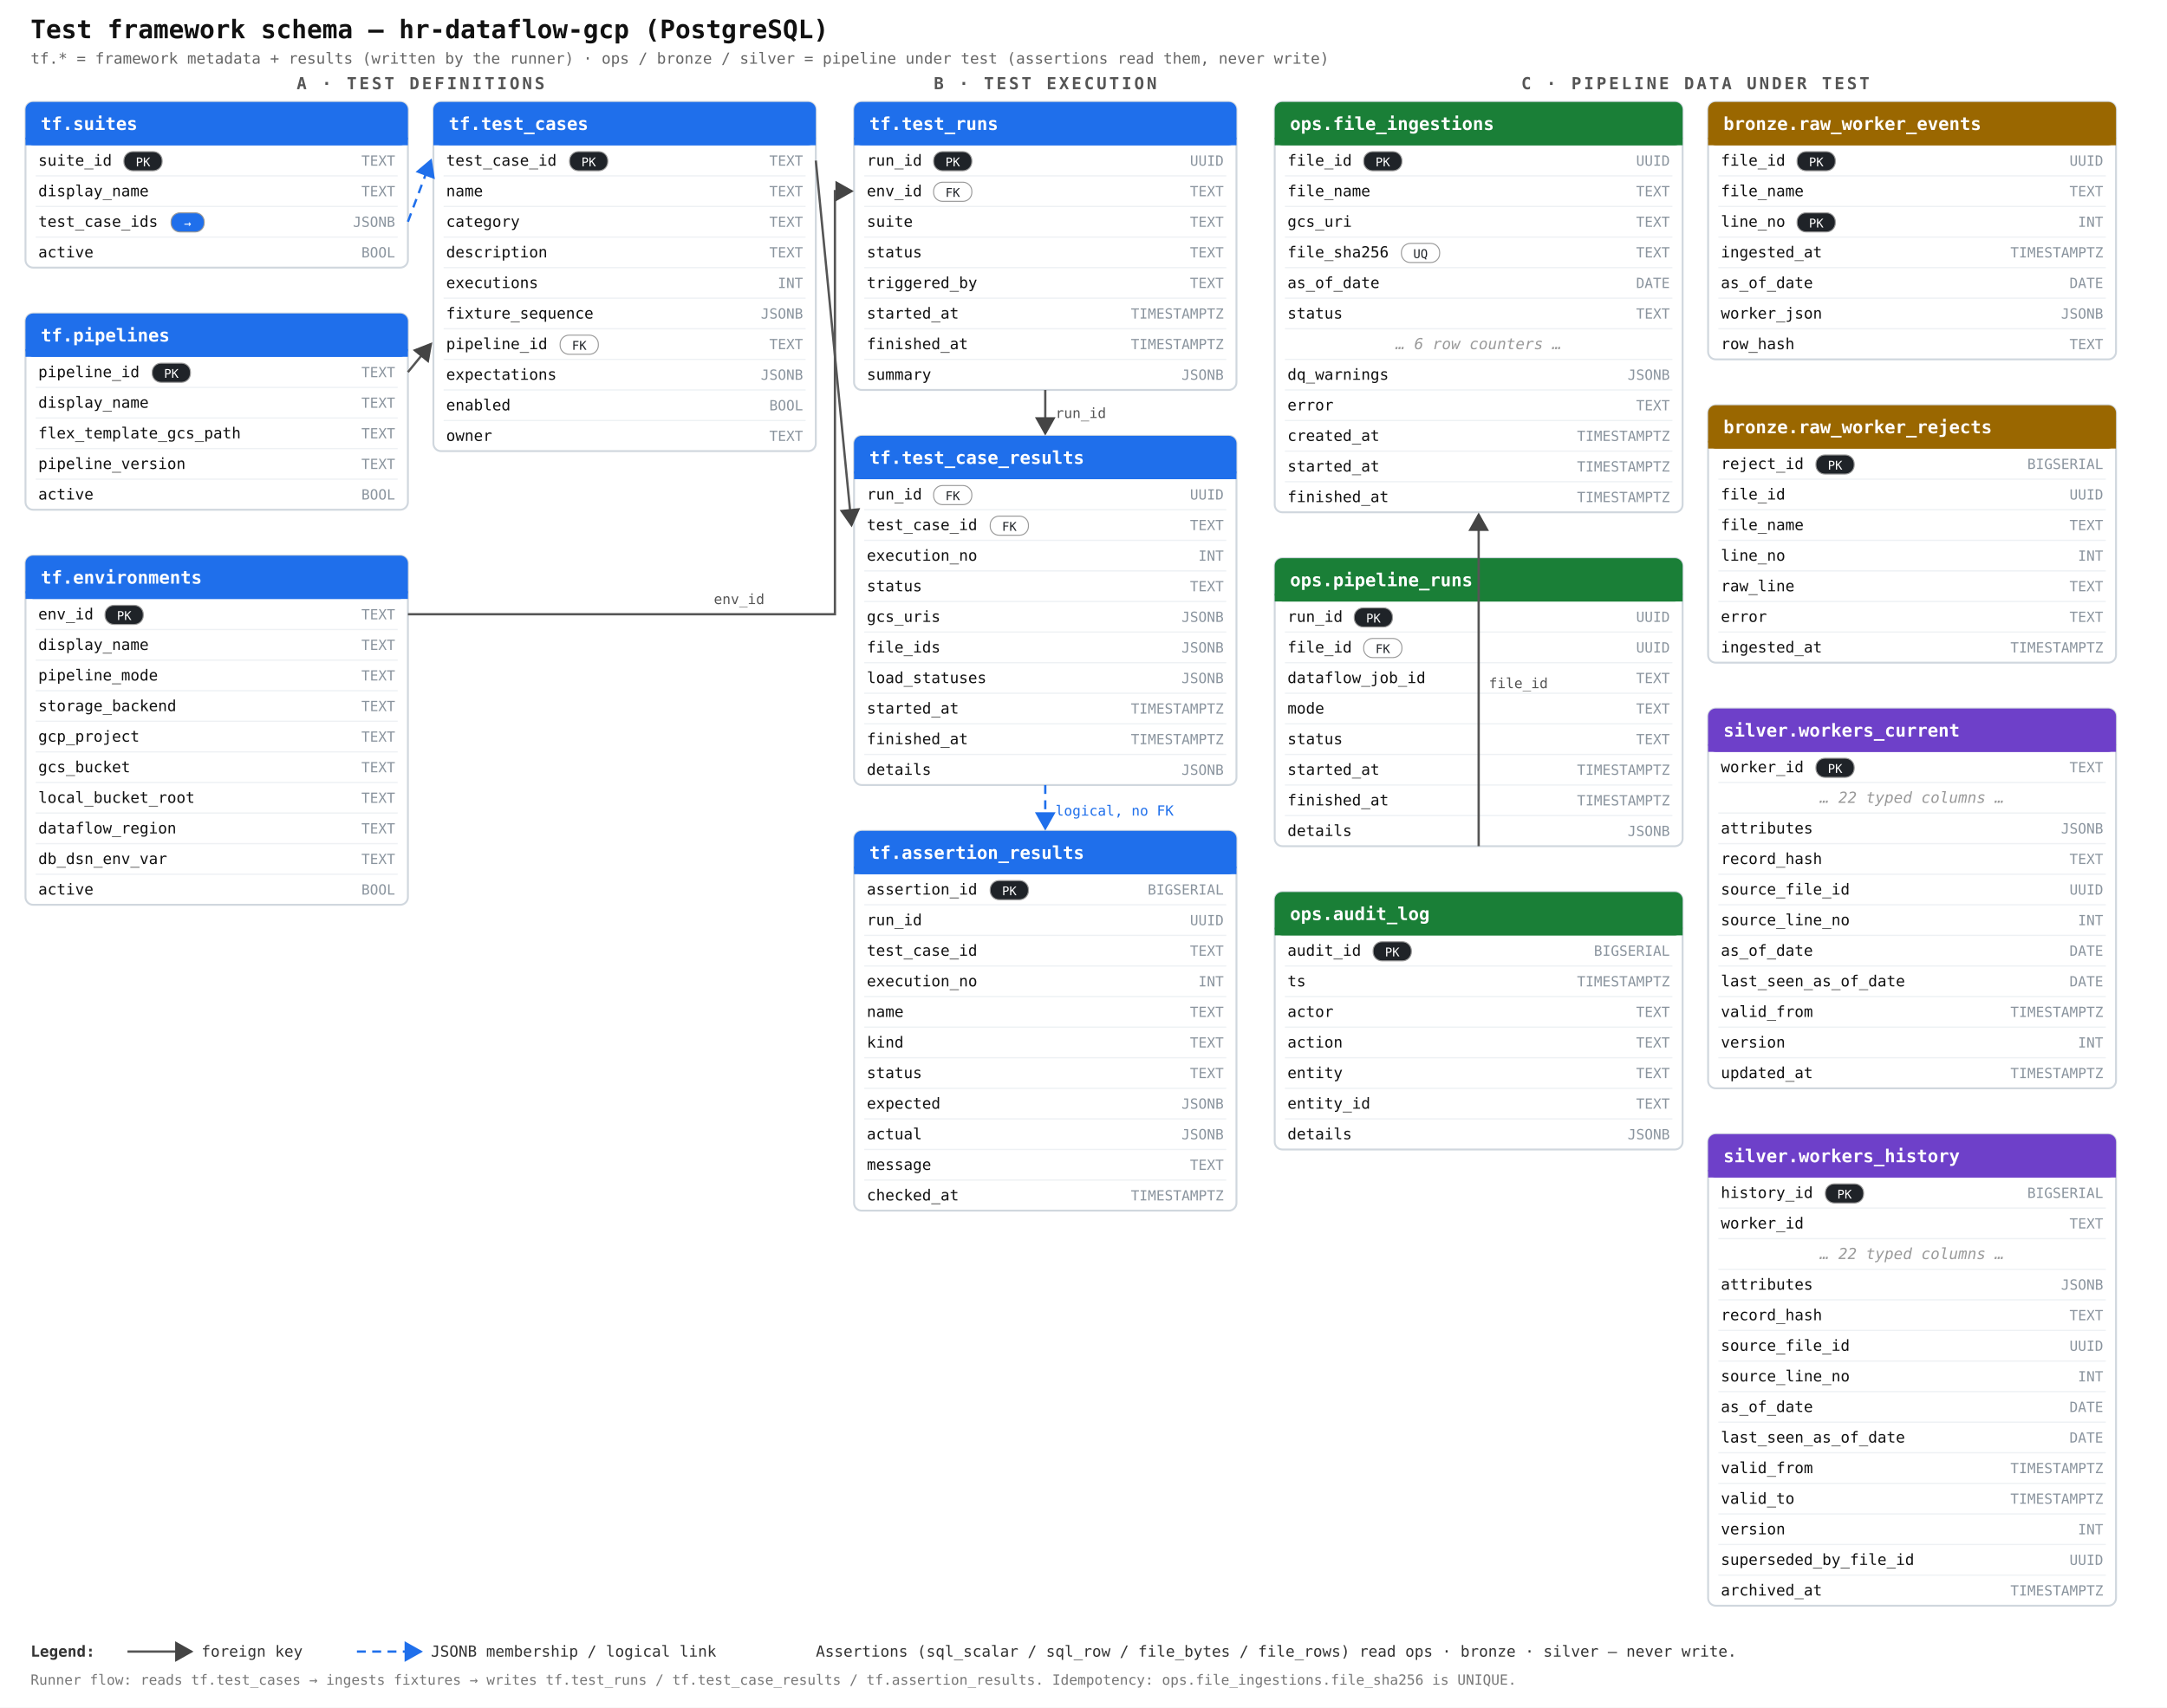
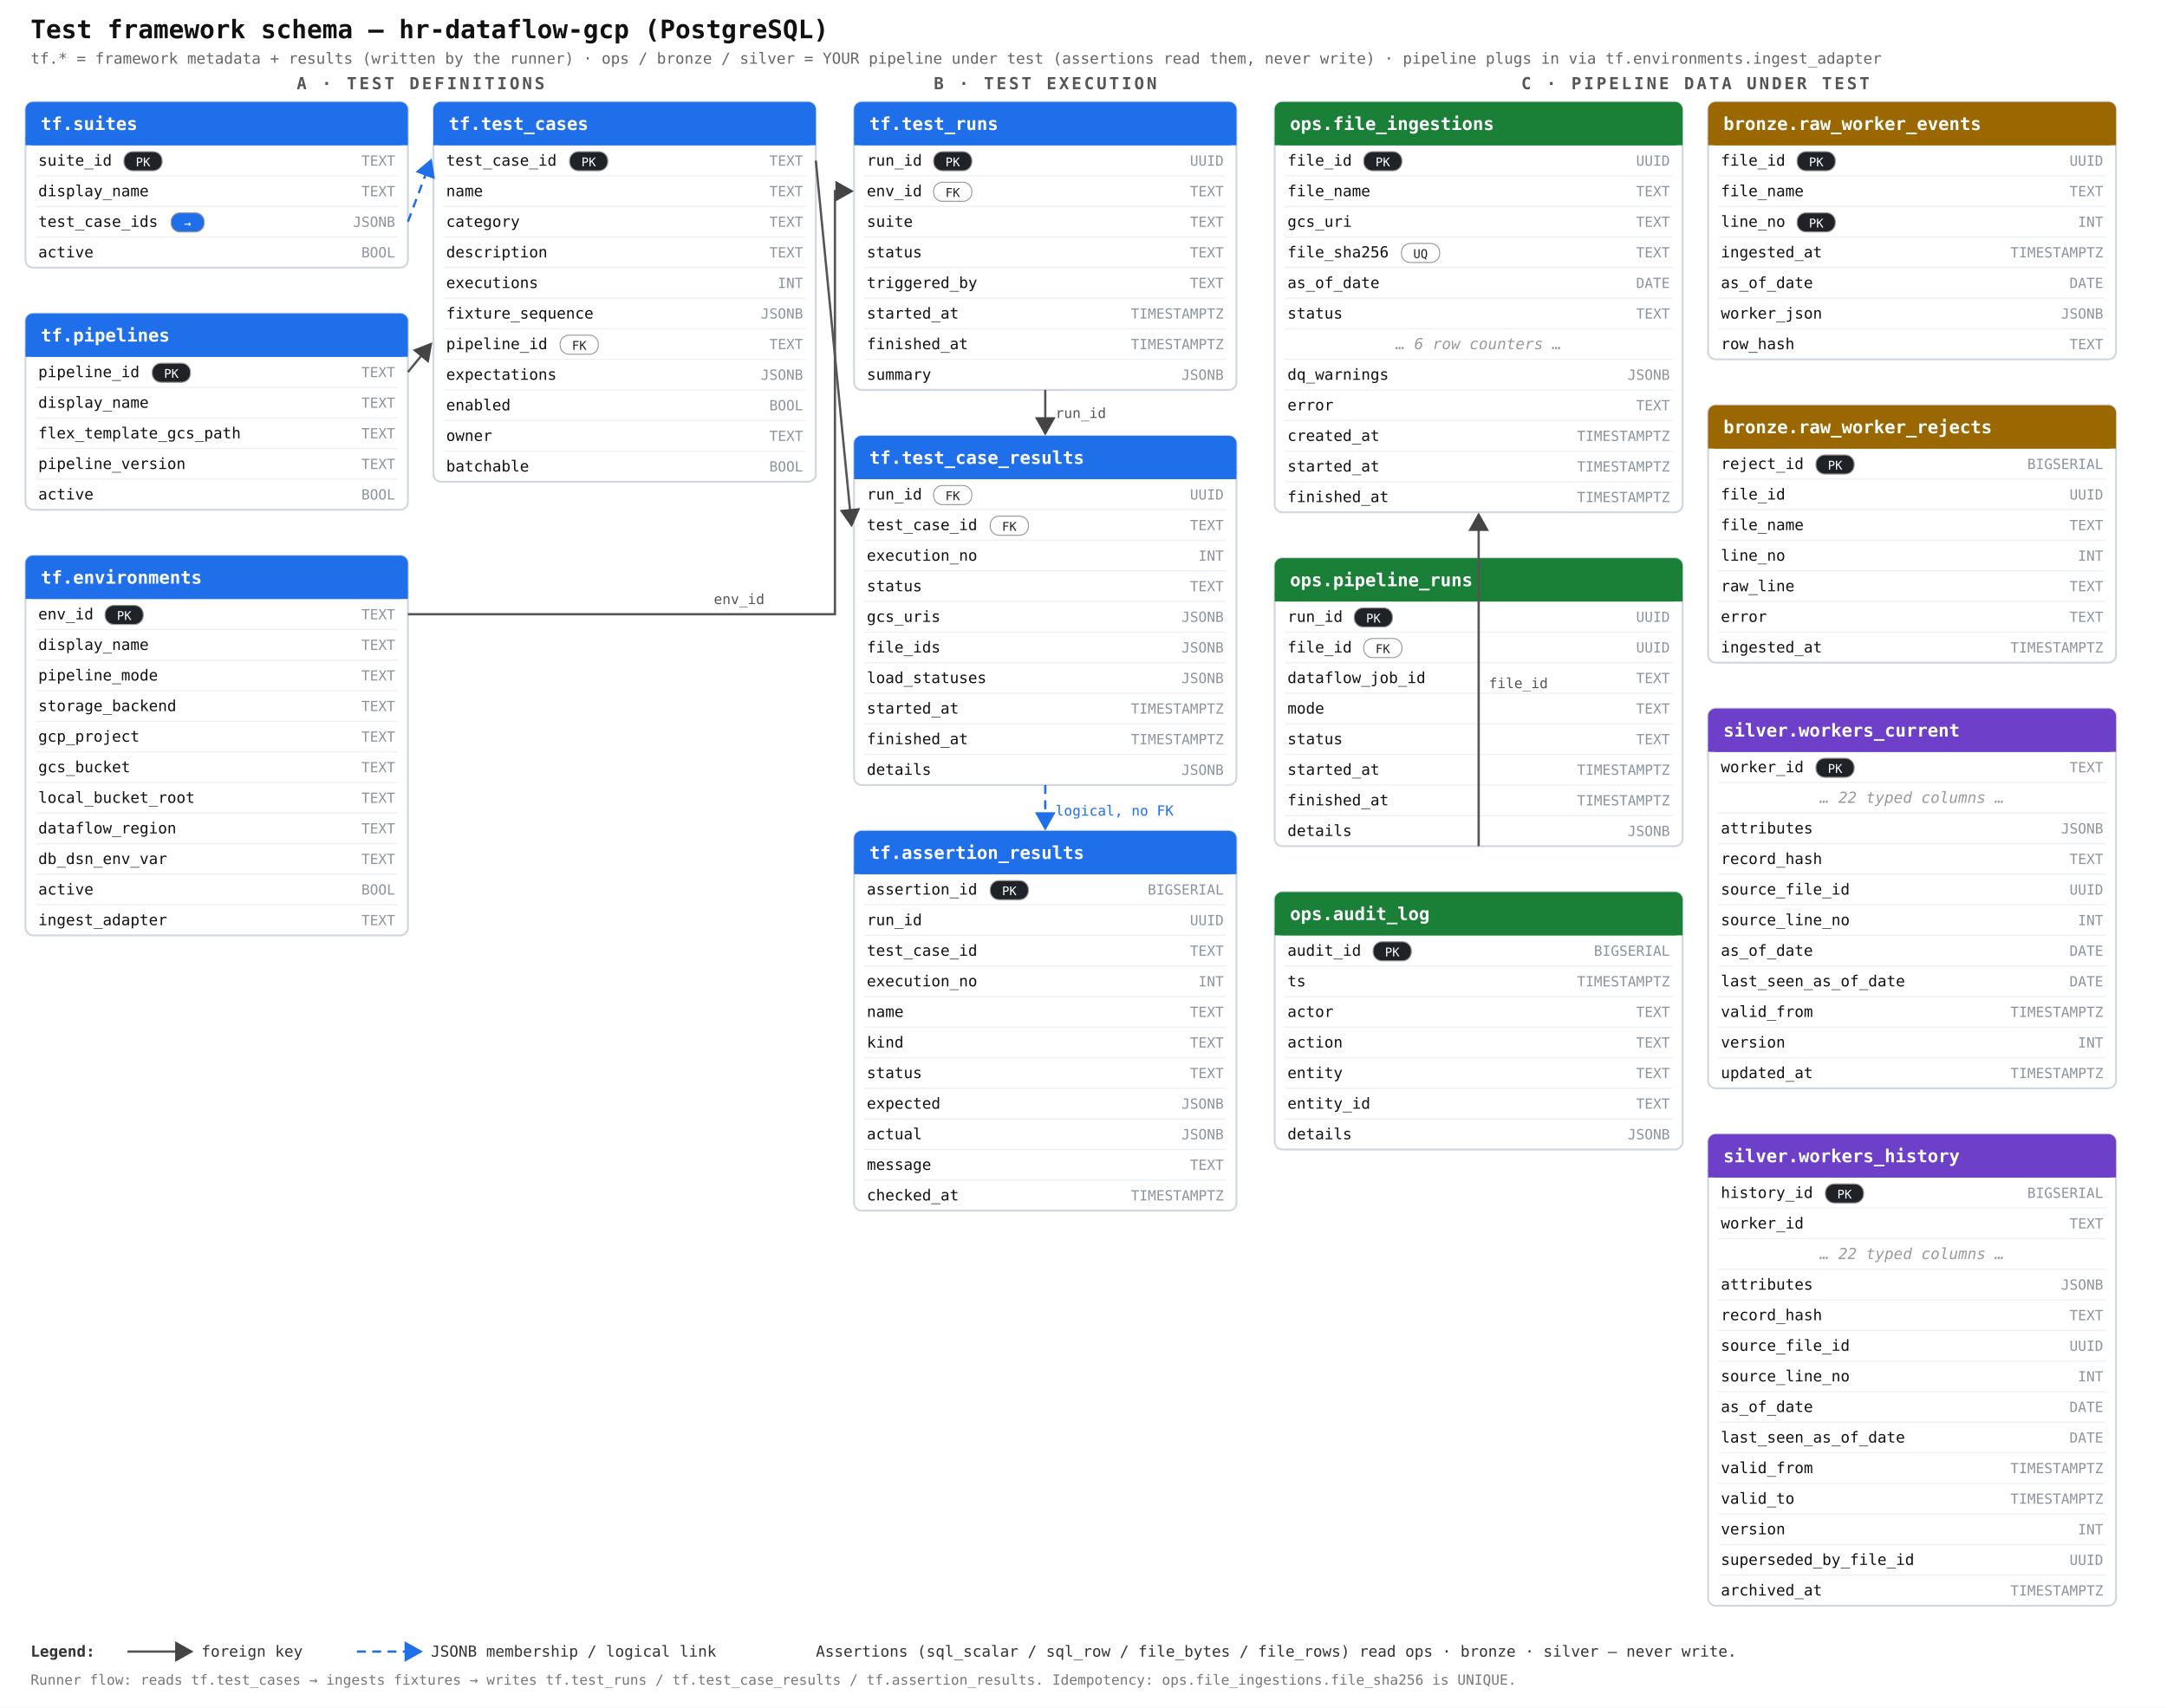
<svg xmlns="http://www.w3.org/2000/svg" width="1700" height="1340" viewBox="0 0 1700 1340">
  <defs>
    <marker id="ah" markerWidth="9" markerHeight="9" refX="7" refY="4.5" orient="auto">
      <path d="M0,0 L8,4.5 L0,9 z" fill="#444" />
    </marker>
    <marker id="ahb" markerWidth="9" markerHeight="9" refX="7" refY="4.5" orient="auto">
      <path d="M0,0 L8,4.5 L0,9 z" fill="#1f6feb" />
    </marker>
    <style>text{font-family:ui-monospace,SFMono-Regular,Menlo,Consolas,monospace}</style>
  </defs>
  <rect width="1700" height="1340" fill="#ffffff" />
  <text x="24" y="30" font-size="20" font-weight="bold" fill="#111">Test framework schema — hr-dataflow-gcp (PostgreSQL)</text>
-   <text x="24" y="50" font-size="12" fill="#666">tf.* = framework metadata + results (written by the runner) · ops / bronze / silver = pipeline under test (assertions read them, never write)</text>
+   <text x="24" y="50" font-size="12" fill="#666">tf.* = framework metadata + results (written by the runner) · ops / bronze / silver = YOUR pipeline under test (assertions read them, never write) · pipeline plugs in via tf.environments.ingest_adapter</text>
  <text x="330" y="70" font-size="13" font-weight="bold" fill="#555" text-anchor="middle" letter-spacing="2">A · TEST DEFINITIONS</text>
  <text x="820" y="70" font-size="13" font-weight="bold" fill="#555" text-anchor="middle" letter-spacing="2">B · TEST EXECUTION</text>
  <text x="1330" y="70" font-size="13" font-weight="bold" fill="#555" text-anchor="middle" letter-spacing="2">C · PIPELINE DATA UNDER TEST</text>
  <rect x="20" y="80" width="300" height="130" rx="6" fill="#fff" stroke="#d0d7de" stroke-width="1.5" />
  <rect x="20" y="80" width="300" height="34" rx="6" fill="#1f6feb" />
  <rect x="20" y="108" width="300" height="6" fill="#1f6feb" />
  <text x="32" y="102" font-size="14" font-weight="bold" fill="#fff">tf.suites</text>
  <text x="30" y="130" font-size="12" fill="#111">suite_id</text>
  <rect x="97.2" y="119" width="30" height="15" rx="7" fill="#1f2328" stroke="#999" stroke-width="0.8" />
  <text x="112.2" y="130.5" font-size="9.5" fill="#ffffff" text-anchor="middle">PK</text>
  <text x="310" y="130" font-size="11" fill="#8a949e" text-anchor="end">TEXT</text>
  <line x1="28" y1="138" x2="312" y2="138" stroke="#eef1f4" />
  <text x="30" y="154" font-size="12" fill="#111">display_name</text>
  <text x="310" y="154" font-size="11" fill="#8a949e" text-anchor="end">TEXT</text>
  <line x1="28" y1="162" x2="312" y2="162" stroke="#eef1f4" />
  <text x="30" y="178" font-size="12" fill="#111">test_case_ids</text>
  <rect x="134.2" y="167" width="26" height="15" rx="7" fill="#1f6feb" stroke="#999" stroke-width="0.8" />
  <text x="147.2" y="178.5" font-size="9.5" fill="#ffffff" text-anchor="middle">→</text>
  <text x="310" y="178" font-size="11" fill="#8a949e" text-anchor="end">JSONB</text>
  <line x1="28" y1="186" x2="312" y2="186" stroke="#eef1f4" />
  <text x="30" y="202" font-size="12" fill="#111">active</text>
  <text x="310" y="202" font-size="11" fill="#8a949e" text-anchor="end">BOOL</text>
  <rect x="20" y="246" width="300" height="154" rx="6" fill="#fff" stroke="#d0d7de" stroke-width="1.5" />
  <rect x="20" y="246" width="300" height="34" rx="6" fill="#1f6feb" />
  <rect x="20" y="274" width="300" height="6" fill="#1f6feb" />
  <text x="32" y="268" font-size="14" font-weight="bold" fill="#fff">tf.pipelines</text>
  <text x="30" y="296" font-size="12" fill="#111">pipeline_id</text>
  <rect x="119.4" y="285" width="30" height="15" rx="7" fill="#1f2328" stroke="#999" stroke-width="0.8" />
  <text x="134.4" y="296.5" font-size="9.5" fill="#ffffff" text-anchor="middle">PK</text>
  <text x="310" y="296" font-size="11" fill="#8a949e" text-anchor="end">TEXT</text>
  <line x1="28" y1="304" x2="312" y2="304" stroke="#eef1f4" />
  <text x="30" y="320" font-size="12" fill="#111">display_name</text>
  <text x="310" y="320" font-size="11" fill="#8a949e" text-anchor="end">TEXT</text>
  <line x1="28" y1="328" x2="312" y2="328" stroke="#eef1f4" />
  <text x="30" y="344" font-size="12" fill="#111">flex_template_gcs_path</text>
  <text x="310" y="344" font-size="11" fill="#8a949e" text-anchor="end">TEXT</text>
  <line x1="28" y1="352" x2="312" y2="352" stroke="#eef1f4" />
  <text x="30" y="368" font-size="12" fill="#111">pipeline_version</text>
  <text x="310" y="368" font-size="11" fill="#8a949e" text-anchor="end">TEXT</text>
  <line x1="28" y1="376" x2="312" y2="376" stroke="#eef1f4" />
  <text x="30" y="392" font-size="12" fill="#111">active</text>
  <text x="310" y="392" font-size="11" fill="#8a949e" text-anchor="end">BOOL</text>
-   <rect x="20" y="436" width="300" height="274" rx="6" fill="#fff" stroke="#d0d7de" stroke-width="1.5" />
+   <rect x="20" y="436" width="300" height="298" rx="6" fill="#fff" stroke="#d0d7de" stroke-width="1.5" />
  <rect x="20" y="436" width="300" height="34" rx="6" fill="#1f6feb" />
  <rect x="20" y="464" width="300" height="6" fill="#1f6feb" />
  <text x="32" y="458" font-size="14" font-weight="bold" fill="#fff">tf.environments</text>
  <text x="30" y="486" font-size="12" fill="#111">env_id</text>
  <rect x="82.4" y="475" width="30" height="15" rx="7" fill="#1f2328" stroke="#999" stroke-width="0.8" />
  <text x="97.4" y="486.5" font-size="9.5" fill="#ffffff" text-anchor="middle">PK</text>
  <text x="310" y="486" font-size="11" fill="#8a949e" text-anchor="end">TEXT</text>
  <line x1="28" y1="494" x2="312" y2="494" stroke="#eef1f4" />
  <text x="30" y="510" font-size="12" fill="#111">display_name</text>
  <text x="310" y="510" font-size="11" fill="#8a949e" text-anchor="end">TEXT</text>
  <line x1="28" y1="518" x2="312" y2="518" stroke="#eef1f4" />
  <text x="30" y="534" font-size="12" fill="#111">pipeline_mode</text>
  <text x="310" y="534" font-size="11" fill="#8a949e" text-anchor="end">TEXT</text>
  <line x1="28" y1="542" x2="312" y2="542" stroke="#eef1f4" />
  <text x="30" y="558" font-size="12" fill="#111">storage_backend</text>
  <text x="310" y="558" font-size="11" fill="#8a949e" text-anchor="end">TEXT</text>
  <line x1="28" y1="566" x2="312" y2="566" stroke="#eef1f4" />
  <text x="30" y="582" font-size="12" fill="#111">gcp_project</text>
  <text x="310" y="582" font-size="11" fill="#8a949e" text-anchor="end">TEXT</text>
  <line x1="28" y1="590" x2="312" y2="590" stroke="#eef1f4" />
  <text x="30" y="606" font-size="12" fill="#111">gcs_bucket</text>
  <text x="310" y="606" font-size="11" fill="#8a949e" text-anchor="end">TEXT</text>
  <line x1="28" y1="614" x2="312" y2="614" stroke="#eef1f4" />
  <text x="30" y="630" font-size="12" fill="#111">local_bucket_root</text>
  <text x="310" y="630" font-size="11" fill="#8a949e" text-anchor="end">TEXT</text>
  <line x1="28" y1="638" x2="312" y2="638" stroke="#eef1f4" />
  <text x="30" y="654" font-size="12" fill="#111">dataflow_region</text>
  <text x="310" y="654" font-size="11" fill="#8a949e" text-anchor="end">TEXT</text>
  <line x1="28" y1="662" x2="312" y2="662" stroke="#eef1f4" />
  <text x="30" y="678" font-size="12" fill="#111">db_dsn_env_var</text>
  <text x="310" y="678" font-size="11" fill="#8a949e" text-anchor="end">TEXT</text>
  <line x1="28" y1="686" x2="312" y2="686" stroke="#eef1f4" />
  <text x="30" y="702" font-size="12" fill="#111">active</text>
  <text x="310" y="702" font-size="11" fill="#8a949e" text-anchor="end">BOOL</text>
-   <rect x="340" y="80" width="300" height="274" rx="6" fill="#fff" stroke="#d0d7de" stroke-width="1.5" />
+   <line x1="28" y1="710" x2="312" y2="710" stroke="#eef1f4" />
+   <text x="30" y="726" font-size="12" fill="#111">ingest_adapter</text>
+   <text x="310" y="726" font-size="11" fill="#8a949e" text-anchor="end">TEXT</text>
+   <rect x="340" y="80" width="300" height="298" rx="6" fill="#fff" stroke="#d0d7de" stroke-width="1.5" />
  <rect x="340" y="80" width="300" height="34" rx="6" fill="#1f6feb" />
  <rect x="340" y="108" width="300" height="6" fill="#1f6feb" />
  <text x="352" y="102" font-size="14" font-weight="bold" fill="#fff">tf.test_cases</text>
  <text x="350" y="130" font-size="12" fill="#111">test_case_id</text>
  <rect x="446.8" y="119" width="30" height="15" rx="7" fill="#1f2328" stroke="#999" stroke-width="0.8" />
  <text x="461.8" y="130.5" font-size="9.5" fill="#ffffff" text-anchor="middle">PK</text>
  <text x="630" y="130" font-size="11" fill="#8a949e" text-anchor="end">TEXT</text>
  <line x1="348" y1="138" x2="632" y2="138" stroke="#eef1f4" />
  <text x="350" y="154" font-size="12" fill="#111">name</text>
  <text x="630" y="154" font-size="11" fill="#8a949e" text-anchor="end">TEXT</text>
  <line x1="348" y1="162" x2="632" y2="162" stroke="#eef1f4" />
  <text x="350" y="178" font-size="12" fill="#111">category</text>
  <text x="630" y="178" font-size="11" fill="#8a949e" text-anchor="end">TEXT</text>
  <line x1="348" y1="186" x2="632" y2="186" stroke="#eef1f4" />
  <text x="350" y="202" font-size="12" fill="#111">description</text>
  <text x="630" y="202" font-size="11" fill="#8a949e" text-anchor="end">TEXT</text>
  <line x1="348" y1="210" x2="632" y2="210" stroke="#eef1f4" />
  <text x="350" y="226" font-size="12" fill="#111">executions</text>
  <text x="630" y="226" font-size="11" fill="#8a949e" text-anchor="end">INT</text>
  <line x1="348" y1="234" x2="632" y2="234" stroke="#eef1f4" />
  <text x="350" y="250" font-size="12" fill="#111">fixture_sequence</text>
  <text x="630" y="250" font-size="11" fill="#8a949e" text-anchor="end">JSONB</text>
  <line x1="348" y1="258" x2="632" y2="258" stroke="#eef1f4" />
  <text x="350" y="274" font-size="12" fill="#111">pipeline_id</text>
  <rect x="439.4" y="263" width="30" height="15" rx="7" fill="#ffffff" stroke="#999" stroke-width="0.8" />
  <text x="454.4" y="274.5" font-size="9.5" fill="#1f2328" text-anchor="middle">FK</text>
  <text x="630" y="274" font-size="11" fill="#8a949e" text-anchor="end">TEXT</text>
  <line x1="348" y1="282" x2="632" y2="282" stroke="#eef1f4" />
  <text x="350" y="298" font-size="12" fill="#111">expectations</text>
  <text x="630" y="298" font-size="11" fill="#8a949e" text-anchor="end">JSONB</text>
  <line x1="348" y1="306" x2="632" y2="306" stroke="#eef1f4" />
  <text x="350" y="322" font-size="12" fill="#111">enabled</text>
  <text x="630" y="322" font-size="11" fill="#8a949e" text-anchor="end">BOOL</text>
  <line x1="348" y1="330" x2="632" y2="330" stroke="#eef1f4" />
  <text x="350" y="346" font-size="12" fill="#111">owner</text>
  <text x="630" y="346" font-size="11" fill="#8a949e" text-anchor="end">TEXT</text>
+   <line x1="348" y1="354" x2="632" y2="354" stroke="#eef1f4" />
+   <text x="350" y="370" font-size="12" fill="#111">batchable</text>
+   <text x="630" y="370" font-size="11" fill="#8a949e" text-anchor="end">BOOL</text>
  <rect x="670" y="80" width="300" height="226" rx="6" fill="#fff" stroke="#d0d7de" stroke-width="1.5" />
  <rect x="670" y="80" width="300" height="34" rx="6" fill="#1f6feb" />
  <rect x="670" y="108" width="300" height="6" fill="#1f6feb" />
  <text x="682" y="102" font-size="14" font-weight="bold" fill="#fff">tf.test_runs</text>
  <text x="680" y="130" font-size="12" fill="#111">run_id</text>
  <rect x="732.4" y="119" width="30" height="15" rx="7" fill="#1f2328" stroke="#999" stroke-width="0.8" />
  <text x="747.4" y="130.5" font-size="9.5" fill="#ffffff" text-anchor="middle">PK</text>
  <text x="960" y="130" font-size="11" fill="#8a949e" text-anchor="end">UUID</text>
  <line x1="678" y1="138" x2="962" y2="138" stroke="#eef1f4" />
  <text x="680" y="154" font-size="12" fill="#111">env_id</text>
  <rect x="732.4" y="143" width="30" height="15" rx="7" fill="#ffffff" stroke="#999" stroke-width="0.8" />
  <text x="747.4" y="154.5" font-size="9.5" fill="#1f2328" text-anchor="middle">FK</text>
  <text x="960" y="154" font-size="11" fill="#8a949e" text-anchor="end">TEXT</text>
  <line x1="678" y1="162" x2="962" y2="162" stroke="#eef1f4" />
  <text x="680" y="178" font-size="12" fill="#111">suite</text>
  <text x="960" y="178" font-size="11" fill="#8a949e" text-anchor="end">TEXT</text>
  <line x1="678" y1="186" x2="962" y2="186" stroke="#eef1f4" />
  <text x="680" y="202" font-size="12" fill="#111">status</text>
  <text x="960" y="202" font-size="11" fill="#8a949e" text-anchor="end">TEXT</text>
  <line x1="678" y1="210" x2="962" y2="210" stroke="#eef1f4" />
  <text x="680" y="226" font-size="12" fill="#111">triggered_by</text>
  <text x="960" y="226" font-size="11" fill="#8a949e" text-anchor="end">TEXT</text>
  <line x1="678" y1="234" x2="962" y2="234" stroke="#eef1f4" />
  <text x="680" y="250" font-size="12" fill="#111">started_at</text>
  <text x="960" y="250" font-size="11" fill="#8a949e" text-anchor="end">TIMESTAMPTZ</text>
  <line x1="678" y1="258" x2="962" y2="258" stroke="#eef1f4" />
  <text x="680" y="274" font-size="12" fill="#111">finished_at</text>
  <text x="960" y="274" font-size="11" fill="#8a949e" text-anchor="end">TIMESTAMPTZ</text>
  <line x1="678" y1="282" x2="962" y2="282" stroke="#eef1f4" />
  <text x="680" y="298" font-size="12" fill="#111">summary</text>
  <text x="960" y="298" font-size="11" fill="#8a949e" text-anchor="end">JSONB</text>
  <rect x="670" y="342" width="300" height="274" rx="6" fill="#fff" stroke="#d0d7de" stroke-width="1.5" />
  <rect x="670" y="342" width="300" height="34" rx="6" fill="#1f6feb" />
  <rect x="670" y="370" width="300" height="6" fill="#1f6feb" />
  <text x="682" y="364" font-size="14" font-weight="bold" fill="#fff">tf.test_case_results</text>
  <text x="680" y="392" font-size="12" fill="#111">run_id</text>
  <rect x="732.4" y="381" width="30" height="15" rx="7" fill="#ffffff" stroke="#999" stroke-width="0.8" />
  <text x="747.4" y="392.5" font-size="9.5" fill="#1f2328" text-anchor="middle">FK</text>
  <text x="960" y="392" font-size="11" fill="#8a949e" text-anchor="end">UUID</text>
  <line x1="678" y1="400" x2="962" y2="400" stroke="#eef1f4" />
  <text x="680" y="416" font-size="12" fill="#111">test_case_id</text>
  <rect x="776.8" y="405" width="30" height="15" rx="7" fill="#ffffff" stroke="#999" stroke-width="0.8" />
  <text x="791.8" y="416.5" font-size="9.5" fill="#1f2328" text-anchor="middle">FK</text>
  <text x="960" y="416" font-size="11" fill="#8a949e" text-anchor="end">TEXT</text>
  <line x1="678" y1="424" x2="962" y2="424" stroke="#eef1f4" />
  <text x="680" y="440" font-size="12" fill="#111">execution_no</text>
  <text x="960" y="440" font-size="11" fill="#8a949e" text-anchor="end">INT</text>
  <line x1="678" y1="448" x2="962" y2="448" stroke="#eef1f4" />
  <text x="680" y="464" font-size="12" fill="#111">status</text>
  <text x="960" y="464" font-size="11" fill="#8a949e" text-anchor="end">TEXT</text>
  <line x1="678" y1="472" x2="962" y2="472" stroke="#eef1f4" />
  <text x="680" y="488" font-size="12" fill="#111">gcs_uris</text>
  <text x="960" y="488" font-size="11" fill="#8a949e" text-anchor="end">JSONB</text>
  <line x1="678" y1="496" x2="962" y2="496" stroke="#eef1f4" />
  <text x="680" y="512" font-size="12" fill="#111">file_ids</text>
  <text x="960" y="512" font-size="11" fill="#8a949e" text-anchor="end">JSONB</text>
  <line x1="678" y1="520" x2="962" y2="520" stroke="#eef1f4" />
  <text x="680" y="536" font-size="12" fill="#111">load_statuses</text>
  <text x="960" y="536" font-size="11" fill="#8a949e" text-anchor="end">JSONB</text>
  <line x1="678" y1="544" x2="962" y2="544" stroke="#eef1f4" />
  <text x="680" y="560" font-size="12" fill="#111">started_at</text>
  <text x="960" y="560" font-size="11" fill="#8a949e" text-anchor="end">TIMESTAMPTZ</text>
  <line x1="678" y1="568" x2="962" y2="568" stroke="#eef1f4" />
  <text x="680" y="584" font-size="12" fill="#111">finished_at</text>
  <text x="960" y="584" font-size="11" fill="#8a949e" text-anchor="end">TIMESTAMPTZ</text>
  <line x1="678" y1="592" x2="962" y2="592" stroke="#eef1f4" />
  <text x="680" y="608" font-size="12" fill="#111">details</text>
  <text x="960" y="608" font-size="11" fill="#8a949e" text-anchor="end">JSONB</text>
  <rect x="670" y="652" width="300" height="298" rx="6" fill="#fff" stroke="#d0d7de" stroke-width="1.5" />
  <rect x="670" y="652" width="300" height="34" rx="6" fill="#1f6feb" />
  <rect x="670" y="680" width="300" height="6" fill="#1f6feb" />
  <text x="682" y="674" font-size="14" font-weight="bold" fill="#fff">tf.assertion_results</text>
  <text x="680" y="702" font-size="12" fill="#111">assertion_id</text>
  <rect x="776.8" y="691" width="30" height="15" rx="7" fill="#1f2328" stroke="#999" stroke-width="0.8" />
  <text x="791.8" y="702.5" font-size="9.5" fill="#ffffff" text-anchor="middle">PK</text>
  <text x="960" y="702" font-size="11" fill="#8a949e" text-anchor="end">BIGSERIAL</text>
  <line x1="678" y1="710" x2="962" y2="710" stroke="#eef1f4" />
  <text x="680" y="726" font-size="12" fill="#111">run_id</text>
  <text x="960" y="726" font-size="11" fill="#8a949e" text-anchor="end">UUID</text>
  <line x1="678" y1="734" x2="962" y2="734" stroke="#eef1f4" />
  <text x="680" y="750" font-size="12" fill="#111">test_case_id</text>
  <text x="960" y="750" font-size="11" fill="#8a949e" text-anchor="end">TEXT</text>
  <line x1="678" y1="758" x2="962" y2="758" stroke="#eef1f4" />
  <text x="680" y="774" font-size="12" fill="#111">execution_no</text>
  <text x="960" y="774" font-size="11" fill="#8a949e" text-anchor="end">INT</text>
  <line x1="678" y1="782" x2="962" y2="782" stroke="#eef1f4" />
  <text x="680" y="798" font-size="12" fill="#111">name</text>
  <text x="960" y="798" font-size="11" fill="#8a949e" text-anchor="end">TEXT</text>
  <line x1="678" y1="806" x2="962" y2="806" stroke="#eef1f4" />
  <text x="680" y="822" font-size="12" fill="#111">kind</text>
  <text x="960" y="822" font-size="11" fill="#8a949e" text-anchor="end">TEXT</text>
  <line x1="678" y1="830" x2="962" y2="830" stroke="#eef1f4" />
  <text x="680" y="846" font-size="12" fill="#111">status</text>
  <text x="960" y="846" font-size="11" fill="#8a949e" text-anchor="end">TEXT</text>
  <line x1="678" y1="854" x2="962" y2="854" stroke="#eef1f4" />
  <text x="680" y="870" font-size="12" fill="#111">expected</text>
  <text x="960" y="870" font-size="11" fill="#8a949e" text-anchor="end">JSONB</text>
  <line x1="678" y1="878" x2="962" y2="878" stroke="#eef1f4" />
  <text x="680" y="894" font-size="12" fill="#111">actual</text>
  <text x="960" y="894" font-size="11" fill="#8a949e" text-anchor="end">JSONB</text>
  <line x1="678" y1="902" x2="962" y2="902" stroke="#eef1f4" />
  <text x="680" y="918" font-size="12" fill="#111">message</text>
  <text x="960" y="918" font-size="11" fill="#8a949e" text-anchor="end">TEXT</text>
  <line x1="678" y1="926" x2="962" y2="926" stroke="#eef1f4" />
  <text x="680" y="942" font-size="12" fill="#111">checked_at</text>
  <text x="960" y="942" font-size="11" fill="#8a949e" text-anchor="end">TIMESTAMPTZ</text>
  <rect x="1000" y="80" width="320" height="322" rx="6" fill="#fff" stroke="#d0d7de" stroke-width="1.5" />
  <rect x="1000" y="80" width="320" height="34" rx="6" fill="#1a7f37" />
  <rect x="1000" y="108" width="320" height="6" fill="#1a7f37" />
  <text x="1012" y="102" font-size="14" font-weight="bold" fill="#fff">ops.file_ingestions</text>
  <text x="1010" y="130" font-size="12" fill="#111">file_id</text>
  <rect x="1069.8" y="119" width="30" height="15" rx="7" fill="#1f2328" stroke="#999" stroke-width="0.8" />
  <text x="1084.8" y="130.5" font-size="9.5" fill="#ffffff" text-anchor="middle">PK</text>
  <text x="1310" y="130" font-size="11" fill="#8a949e" text-anchor="end">UUID</text>
  <line x1="1008" y1="138" x2="1312" y2="138" stroke="#eef1f4" />
  <text x="1010" y="154" font-size="12" fill="#111">file_name</text>
  <text x="1310" y="154" font-size="11" fill="#8a949e" text-anchor="end">TEXT</text>
  <line x1="1008" y1="162" x2="1312" y2="162" stroke="#eef1f4" />
  <text x="1010" y="178" font-size="12" fill="#111">gcs_uri</text>
  <text x="1310" y="178" font-size="11" fill="#8a949e" text-anchor="end">TEXT</text>
  <line x1="1008" y1="186" x2="1312" y2="186" stroke="#eef1f4" />
  <text x="1010" y="202" font-size="12" fill="#111">file_sha256</text>
  <rect x="1099.4" y="191" width="30" height="15" rx="7" fill="#ffffff" stroke="#999" stroke-width="0.8" />
  <text x="1114.4" y="202.5" font-size="9.5" fill="#1f2328" text-anchor="middle">UQ</text>
  <text x="1310" y="202" font-size="11" fill="#8a949e" text-anchor="end">TEXT</text>
  <line x1="1008" y1="210" x2="1312" y2="210" stroke="#eef1f4" />
  <text x="1010" y="226" font-size="12" fill="#111">as_of_date</text>
  <text x="1310" y="226" font-size="11" fill="#8a949e" text-anchor="end">DATE</text>
  <line x1="1008" y1="234" x2="1312" y2="234" stroke="#eef1f4" />
  <text x="1010" y="250" font-size="12" fill="#111">status</text>
  <text x="1310" y="250" font-size="11" fill="#8a949e" text-anchor="end">TEXT</text>
  <line x1="1008" y1="258" x2="1312" y2="258" stroke="#eef1f4" />
  <text x="1160.0" y="274" font-size="12" font-style="italic" fill="#999" text-anchor="middle">… 6 row counters …</text>
  <line x1="1008" y1="282" x2="1312" y2="282" stroke="#eef1f4" />
  <text x="1010" y="298" font-size="12" fill="#111">dq_warnings</text>
  <text x="1310" y="298" font-size="11" fill="#8a949e" text-anchor="end">JSONB</text>
  <line x1="1008" y1="306" x2="1312" y2="306" stroke="#eef1f4" />
  <text x="1010" y="322" font-size="12" fill="#111">error</text>
  <text x="1310" y="322" font-size="11" fill="#8a949e" text-anchor="end">TEXT</text>
  <line x1="1008" y1="330" x2="1312" y2="330" stroke="#eef1f4" />
  <text x="1010" y="346" font-size="12" fill="#111">created_at</text>
  <text x="1310" y="346" font-size="11" fill="#8a949e" text-anchor="end">TIMESTAMPTZ</text>
  <line x1="1008" y1="354" x2="1312" y2="354" stroke="#eef1f4" />
  <text x="1010" y="370" font-size="12" fill="#111">started_at</text>
  <text x="1310" y="370" font-size="11" fill="#8a949e" text-anchor="end">TIMESTAMPTZ</text>
  <line x1="1008" y1="378" x2="1312" y2="378" stroke="#eef1f4" />
  <text x="1010" y="394" font-size="12" fill="#111">finished_at</text>
  <text x="1310" y="394" font-size="11" fill="#8a949e" text-anchor="end">TIMESTAMPTZ</text>
  <rect x="1000" y="438" width="320" height="226" rx="6" fill="#fff" stroke="#d0d7de" stroke-width="1.5" />
  <rect x="1000" y="438" width="320" height="34" rx="6" fill="#1a7f37" />
  <rect x="1000" y="466" width="320" height="6" fill="#1a7f37" />
  <text x="1012" y="460" font-size="14" font-weight="bold" fill="#fff">ops.pipeline_runs</text>
  <text x="1010" y="488" font-size="12" fill="#111">run_id</text>
  <rect x="1062.4" y="477" width="30" height="15" rx="7" fill="#1f2328" stroke="#999" stroke-width="0.8" />
  <text x="1077.4" y="488.5" font-size="9.5" fill="#ffffff" text-anchor="middle">PK</text>
  <text x="1310" y="488" font-size="11" fill="#8a949e" text-anchor="end">UUID</text>
  <line x1="1008" y1="496" x2="1312" y2="496" stroke="#eef1f4" />
  <text x="1010" y="512" font-size="12" fill="#111">file_id</text>
  <rect x="1069.8" y="501" width="30" height="15" rx="7" fill="#ffffff" stroke="#999" stroke-width="0.8" />
  <text x="1084.8" y="512.5" font-size="9.5" fill="#1f2328" text-anchor="middle">FK</text>
  <text x="1310" y="512" font-size="11" fill="#8a949e" text-anchor="end">UUID</text>
  <line x1="1008" y1="520" x2="1312" y2="520" stroke="#eef1f4" />
  <text x="1010" y="536" font-size="12" fill="#111">dataflow_job_id</text>
  <text x="1310" y="536" font-size="11" fill="#8a949e" text-anchor="end">TEXT</text>
  <line x1="1008" y1="544" x2="1312" y2="544" stroke="#eef1f4" />
  <text x="1010" y="560" font-size="12" fill="#111">mode</text>
  <text x="1310" y="560" font-size="11" fill="#8a949e" text-anchor="end">TEXT</text>
  <line x1="1008" y1="568" x2="1312" y2="568" stroke="#eef1f4" />
  <text x="1010" y="584" font-size="12" fill="#111">status</text>
  <text x="1310" y="584" font-size="11" fill="#8a949e" text-anchor="end">TEXT</text>
  <line x1="1008" y1="592" x2="1312" y2="592" stroke="#eef1f4" />
  <text x="1010" y="608" font-size="12" fill="#111">started_at</text>
  <text x="1310" y="608" font-size="11" fill="#8a949e" text-anchor="end">TIMESTAMPTZ</text>
  <line x1="1008" y1="616" x2="1312" y2="616" stroke="#eef1f4" />
  <text x="1010" y="632" font-size="12" fill="#111">finished_at</text>
  <text x="1310" y="632" font-size="11" fill="#8a949e" text-anchor="end">TIMESTAMPTZ</text>
  <line x1="1008" y1="640" x2="1312" y2="640" stroke="#eef1f4" />
  <text x="1010" y="656" font-size="12" fill="#111">details</text>
  <text x="1310" y="656" font-size="11" fill="#8a949e" text-anchor="end">JSONB</text>
  <rect x="1000" y="700" width="320" height="202" rx="6" fill="#fff" stroke="#d0d7de" stroke-width="1.5" />
  <rect x="1000" y="700" width="320" height="34" rx="6" fill="#1a7f37" />
  <rect x="1000" y="728" width="320" height="6" fill="#1a7f37" />
  <text x="1012" y="722" font-size="14" font-weight="bold" fill="#fff">ops.audit_log</text>
  <text x="1010" y="750" font-size="12" fill="#111">audit_id</text>
  <rect x="1077.2" y="739" width="30" height="15" rx="7" fill="#1f2328" stroke="#999" stroke-width="0.8" />
  <text x="1092.2" y="750.5" font-size="9.5" fill="#ffffff" text-anchor="middle">PK</text>
  <text x="1310" y="750" font-size="11" fill="#8a949e" text-anchor="end">BIGSERIAL</text>
  <line x1="1008" y1="758" x2="1312" y2="758" stroke="#eef1f4" />
  <text x="1010" y="774" font-size="12" fill="#111">ts</text>
  <text x="1310" y="774" font-size="11" fill="#8a949e" text-anchor="end">TIMESTAMPTZ</text>
  <line x1="1008" y1="782" x2="1312" y2="782" stroke="#eef1f4" />
  <text x="1010" y="798" font-size="12" fill="#111">actor</text>
  <text x="1310" y="798" font-size="11" fill="#8a949e" text-anchor="end">TEXT</text>
  <line x1="1008" y1="806" x2="1312" y2="806" stroke="#eef1f4" />
  <text x="1010" y="822" font-size="12" fill="#111">action</text>
  <text x="1310" y="822" font-size="11" fill="#8a949e" text-anchor="end">TEXT</text>
  <line x1="1008" y1="830" x2="1312" y2="830" stroke="#eef1f4" />
  <text x="1010" y="846" font-size="12" fill="#111">entity</text>
  <text x="1310" y="846" font-size="11" fill="#8a949e" text-anchor="end">TEXT</text>
  <line x1="1008" y1="854" x2="1312" y2="854" stroke="#eef1f4" />
  <text x="1010" y="870" font-size="12" fill="#111">entity_id</text>
  <text x="1310" y="870" font-size="11" fill="#8a949e" text-anchor="end">TEXT</text>
  <line x1="1008" y1="878" x2="1312" y2="878" stroke="#eef1f4" />
  <text x="1010" y="894" font-size="12" fill="#111">details</text>
  <text x="1310" y="894" font-size="11" fill="#8a949e" text-anchor="end">JSONB</text>
  <rect x="1340" y="80" width="320" height="202" rx="6" fill="#fff" stroke="#d0d7de" stroke-width="1.5" />
  <rect x="1340" y="80" width="320" height="34" rx="6" fill="#9a6700" />
  <rect x="1340" y="108" width="320" height="6" fill="#9a6700" />
  <text x="1352" y="102" font-size="14" font-weight="bold" fill="#fff">bronze.raw_worker_events</text>
  <text x="1350" y="130" font-size="12" fill="#111">file_id</text>
  <rect x="1409.8" y="119" width="30" height="15" rx="7" fill="#1f2328" stroke="#999" stroke-width="0.8" />
  <text x="1424.8" y="130.5" font-size="9.5" fill="#ffffff" text-anchor="middle">PK</text>
  <text x="1650" y="130" font-size="11" fill="#8a949e" text-anchor="end">UUID</text>
  <line x1="1348" y1="138" x2="1652" y2="138" stroke="#eef1f4" />
  <text x="1350" y="154" font-size="12" fill="#111">file_name</text>
  <text x="1650" y="154" font-size="11" fill="#8a949e" text-anchor="end">TEXT</text>
  <line x1="1348" y1="162" x2="1652" y2="162" stroke="#eef1f4" />
  <text x="1350" y="178" font-size="12" fill="#111">line_no</text>
  <rect x="1409.8" y="167" width="30" height="15" rx="7" fill="#1f2328" stroke="#999" stroke-width="0.8" />
  <text x="1424.8" y="178.5" font-size="9.5" fill="#ffffff" text-anchor="middle">PK</text>
  <text x="1650" y="178" font-size="11" fill="#8a949e" text-anchor="end">INT</text>
  <line x1="1348" y1="186" x2="1652" y2="186" stroke="#eef1f4" />
  <text x="1350" y="202" font-size="12" fill="#111">ingested_at</text>
  <text x="1650" y="202" font-size="11" fill="#8a949e" text-anchor="end">TIMESTAMPTZ</text>
  <line x1="1348" y1="210" x2="1652" y2="210" stroke="#eef1f4" />
  <text x="1350" y="226" font-size="12" fill="#111">as_of_date</text>
  <text x="1650" y="226" font-size="11" fill="#8a949e" text-anchor="end">DATE</text>
  <line x1="1348" y1="234" x2="1652" y2="234" stroke="#eef1f4" />
  <text x="1350" y="250" font-size="12" fill="#111">worker_json</text>
  <text x="1650" y="250" font-size="11" fill="#8a949e" text-anchor="end">JSONB</text>
  <line x1="1348" y1="258" x2="1652" y2="258" stroke="#eef1f4" />
  <text x="1350" y="274" font-size="12" fill="#111">row_hash</text>
  <text x="1650" y="274" font-size="11" fill="#8a949e" text-anchor="end">TEXT</text>
  <rect x="1340" y="318" width="320" height="202" rx="6" fill="#fff" stroke="#d0d7de" stroke-width="1.5" />
  <rect x="1340" y="318" width="320" height="34" rx="6" fill="#9a6700" />
  <rect x="1340" y="346" width="320" height="6" fill="#9a6700" />
  <text x="1352" y="340" font-size="14" font-weight="bold" fill="#fff">bronze.raw_worker_rejects</text>
  <text x="1350" y="368" font-size="12" fill="#111">reject_id</text>
  <rect x="1424.6" y="357" width="30" height="15" rx="7" fill="#1f2328" stroke="#999" stroke-width="0.8" />
  <text x="1439.6" y="368.5" font-size="9.5" fill="#ffffff" text-anchor="middle">PK</text>
  <text x="1650" y="368" font-size="11" fill="#8a949e" text-anchor="end">BIGSERIAL</text>
  <line x1="1348" y1="376" x2="1652" y2="376" stroke="#eef1f4" />
  <text x="1350" y="392" font-size="12" fill="#111">file_id</text>
  <text x="1650" y="392" font-size="11" fill="#8a949e" text-anchor="end">UUID</text>
  <line x1="1348" y1="400" x2="1652" y2="400" stroke="#eef1f4" />
  <text x="1350" y="416" font-size="12" fill="#111">file_name</text>
  <text x="1650" y="416" font-size="11" fill="#8a949e" text-anchor="end">TEXT</text>
  <line x1="1348" y1="424" x2="1652" y2="424" stroke="#eef1f4" />
  <text x="1350" y="440" font-size="12" fill="#111">line_no</text>
  <text x="1650" y="440" font-size="11" fill="#8a949e" text-anchor="end">INT</text>
  <line x1="1348" y1="448" x2="1652" y2="448" stroke="#eef1f4" />
  <text x="1350" y="464" font-size="12" fill="#111">raw_line</text>
  <text x="1650" y="464" font-size="11" fill="#8a949e" text-anchor="end">TEXT</text>
  <line x1="1348" y1="472" x2="1652" y2="472" stroke="#eef1f4" />
  <text x="1350" y="488" font-size="12" fill="#111">error</text>
  <text x="1650" y="488" font-size="11" fill="#8a949e" text-anchor="end">TEXT</text>
  <line x1="1348" y1="496" x2="1652" y2="496" stroke="#eef1f4" />
  <text x="1350" y="512" font-size="12" fill="#111">ingested_at</text>
  <text x="1650" y="512" font-size="11" fill="#8a949e" text-anchor="end">TIMESTAMPTZ</text>
  <rect x="1340" y="556" width="320" height="298" rx="6" fill="#fff" stroke="#d0d7de" stroke-width="1.5" />
  <rect x="1340" y="556" width="320" height="34" rx="6" fill="#6e40c9" />
  <rect x="1340" y="584" width="320" height="6" fill="#6e40c9" />
  <text x="1352" y="578" font-size="14" font-weight="bold" fill="#fff">silver.workers_current</text>
  <text x="1350" y="606" font-size="12" fill="#111">worker_id</text>
  <rect x="1424.6" y="595" width="30" height="15" rx="7" fill="#1f2328" stroke="#999" stroke-width="0.8" />
  <text x="1439.6" y="606.5" font-size="9.5" fill="#ffffff" text-anchor="middle">PK</text>
  <text x="1650" y="606" font-size="11" fill="#8a949e" text-anchor="end">TEXT</text>
  <line x1="1348" y1="614" x2="1652" y2="614" stroke="#eef1f4" />
  <text x="1500.0" y="630" font-size="12" font-style="italic" fill="#999" text-anchor="middle">… 22 typed columns …</text>
  <line x1="1348" y1="638" x2="1652" y2="638" stroke="#eef1f4" />
  <text x="1350" y="654" font-size="12" fill="#111">attributes</text>
  <text x="1650" y="654" font-size="11" fill="#8a949e" text-anchor="end">JSONB</text>
  <line x1="1348" y1="662" x2="1652" y2="662" stroke="#eef1f4" />
  <text x="1350" y="678" font-size="12" fill="#111">record_hash</text>
  <text x="1650" y="678" font-size="11" fill="#8a949e" text-anchor="end">TEXT</text>
  <line x1="1348" y1="686" x2="1652" y2="686" stroke="#eef1f4" />
  <text x="1350" y="702" font-size="12" fill="#111">source_file_id</text>
  <text x="1650" y="702" font-size="11" fill="#8a949e" text-anchor="end">UUID</text>
  <line x1="1348" y1="710" x2="1652" y2="710" stroke="#eef1f4" />
  <text x="1350" y="726" font-size="12" fill="#111">source_line_no</text>
  <text x="1650" y="726" font-size="11" fill="#8a949e" text-anchor="end">INT</text>
  <line x1="1348" y1="734" x2="1652" y2="734" stroke="#eef1f4" />
  <text x="1350" y="750" font-size="12" fill="#111">as_of_date</text>
  <text x="1650" y="750" font-size="11" fill="#8a949e" text-anchor="end">DATE</text>
  <line x1="1348" y1="758" x2="1652" y2="758" stroke="#eef1f4" />
  <text x="1350" y="774" font-size="12" fill="#111">last_seen_as_of_date</text>
  <text x="1650" y="774" font-size="11" fill="#8a949e" text-anchor="end">DATE</text>
  <line x1="1348" y1="782" x2="1652" y2="782" stroke="#eef1f4" />
  <text x="1350" y="798" font-size="12" fill="#111">valid_from</text>
  <text x="1650" y="798" font-size="11" fill="#8a949e" text-anchor="end">TIMESTAMPTZ</text>
  <line x1="1348" y1="806" x2="1652" y2="806" stroke="#eef1f4" />
  <text x="1350" y="822" font-size="12" fill="#111">version</text>
  <text x="1650" y="822" font-size="11" fill="#8a949e" text-anchor="end">INT</text>
  <line x1="1348" y1="830" x2="1652" y2="830" stroke="#eef1f4" />
  <text x="1350" y="846" font-size="12" fill="#111">updated_at</text>
  <text x="1650" y="846" font-size="11" fill="#8a949e" text-anchor="end">TIMESTAMPTZ</text>
  <rect x="1340" y="890" width="320" height="370" rx="6" fill="#fff" stroke="#d0d7de" stroke-width="1.5" />
  <rect x="1340" y="890" width="320" height="34" rx="6" fill="#6e40c9" />
  <rect x="1340" y="918" width="320" height="6" fill="#6e40c9" />
  <text x="1352" y="912" font-size="14" font-weight="bold" fill="#fff">silver.workers_history</text>
  <text x="1350" y="940" font-size="12" fill="#111">history_id</text>
  <rect x="1432.0" y="929" width="30" height="15" rx="7" fill="#1f2328" stroke="#999" stroke-width="0.8" />
  <text x="1447.0" y="940.5" font-size="9.5" fill="#ffffff" text-anchor="middle">PK</text>
  <text x="1650" y="940" font-size="11" fill="#8a949e" text-anchor="end">BIGSERIAL</text>
  <line x1="1348" y1="948" x2="1652" y2="948" stroke="#eef1f4" />
  <text x="1350" y="964" font-size="12" fill="#111">worker_id</text>
  <text x="1650" y="964" font-size="11" fill="#8a949e" text-anchor="end">TEXT</text>
  <line x1="1348" y1="972" x2="1652" y2="972" stroke="#eef1f4" />
  <text x="1500.0" y="988" font-size="12" font-style="italic" fill="#999" text-anchor="middle">… 22 typed columns …</text>
  <line x1="1348" y1="996" x2="1652" y2="996" stroke="#eef1f4" />
  <text x="1350" y="1012" font-size="12" fill="#111">attributes</text>
  <text x="1650" y="1012" font-size="11" fill="#8a949e" text-anchor="end">JSONB</text>
  <line x1="1348" y1="1020" x2="1652" y2="1020" stroke="#eef1f4" />
  <text x="1350" y="1036" font-size="12" fill="#111">record_hash</text>
  <text x="1650" y="1036" font-size="11" fill="#8a949e" text-anchor="end">TEXT</text>
  <line x1="1348" y1="1044" x2="1652" y2="1044" stroke="#eef1f4" />
  <text x="1350" y="1060" font-size="12" fill="#111">source_file_id</text>
  <text x="1650" y="1060" font-size="11" fill="#8a949e" text-anchor="end">UUID</text>
  <line x1="1348" y1="1068" x2="1652" y2="1068" stroke="#eef1f4" />
  <text x="1350" y="1084" font-size="12" fill="#111">source_line_no</text>
  <text x="1650" y="1084" font-size="11" fill="#8a949e" text-anchor="end">INT</text>
  <line x1="1348" y1="1092" x2="1652" y2="1092" stroke="#eef1f4" />
  <text x="1350" y="1108" font-size="12" fill="#111">as_of_date</text>
  <text x="1650" y="1108" font-size="11" fill="#8a949e" text-anchor="end">DATE</text>
  <line x1="1348" y1="1116" x2="1652" y2="1116" stroke="#eef1f4" />
  <text x="1350" y="1132" font-size="12" fill="#111">last_seen_as_of_date</text>
  <text x="1650" y="1132" font-size="11" fill="#8a949e" text-anchor="end">DATE</text>
  <line x1="1348" y1="1140" x2="1652" y2="1140" stroke="#eef1f4" />
  <text x="1350" y="1156" font-size="12" fill="#111">valid_from</text>
  <text x="1650" y="1156" font-size="11" fill="#8a949e" text-anchor="end">TIMESTAMPTZ</text>
  <line x1="1348" y1="1164" x2="1652" y2="1164" stroke="#eef1f4" />
  <text x="1350" y="1180" font-size="12" fill="#111">valid_to</text>
  <text x="1650" y="1180" font-size="11" fill="#8a949e" text-anchor="end">TIMESTAMPTZ</text>
  <line x1="1348" y1="1188" x2="1652" y2="1188" stroke="#eef1f4" />
  <text x="1350" y="1204" font-size="12" fill="#111">version</text>
  <text x="1650" y="1204" font-size="11" fill="#8a949e" text-anchor="end">INT</text>
  <line x1="1348" y1="1212" x2="1652" y2="1212" stroke="#eef1f4" />
  <text x="1350" y="1228" font-size="12" fill="#111">superseded_by_file_id</text>
  <text x="1650" y="1228" font-size="11" fill="#8a949e" text-anchor="end">UUID</text>
  <line x1="1348" y1="1236" x2="1652" y2="1236" stroke="#eef1f4" />
  <text x="1350" y="1252" font-size="12" fill="#111">archived_at</text>
  <text x="1650" y="1252" font-size="11" fill="#8a949e" text-anchor="end">TIMESTAMPTZ</text>
  <line x1="320" y1="174.0" x2="338" y2="126.0" stroke="#1f6feb" stroke-width="1.8" stroke-dasharray="7,5" marker-end="url(#ahb)" />
  <line x1="320" y1="292.0" x2="338" y2="270.0" stroke="#555" stroke-width="1.8" marker-end="url(#ah)" />
  <path d="M320,482.0 L655,482.0 L655,150.0 L668,150.0" fill="none" stroke="#555" stroke-width="1.8" marker-end="url(#ah)" />
  <text x="560" y="474.0" font-size="11" fill="#555">env_id</text>
  <line x1="640" y1="126.0" x2="668" y2="412.0" stroke="#555" stroke-width="1.8" marker-end="url(#ah)" />
  <line x1="820" y1="306" x2="820" y2="340" stroke="#555" stroke-width="1.8" marker-end="url(#ah)" />
  <text x="828" y="328" font-size="11" fill="#555">run_id</text>
  <line x1="820" y1="616" x2="820" y2="650" stroke="#1f6feb" stroke-width="1.8" stroke-dasharray="7,5" marker-end="url(#ahb)" />
  <text x="828" y="640" font-size="11" fill="#1f6feb">logical, no FK</text>
  <line x1="1160" y1="664" x2="1160" y2="404" stroke="#555" stroke-width="1.8" marker-end="url(#ah)" />
  <text x="1168" y="540" font-size="11" fill="#555">file_id</text>
  <text x="24" y="1300" font-size="12" font-weight="bold" fill="#333">Legend:</text>
  <line x1="100" y1="1296" x2="150" y2="1296" stroke="#555" stroke-width="1.8" marker-end="url(#ah)" />
  <text x="158" y="1300" font-size="12" fill="#333">foreign key</text>
  <line x1="280" y1="1296" x2="330" y2="1296" stroke="#1f6feb" stroke-width="1.8" stroke-dasharray="7,5" marker-end="url(#ahb)" />
  <text x="338" y="1300" font-size="12" fill="#333">JSONB membership / logical link</text>
  <text x="640" y="1300" font-size="12" fill="#333">Assertions (sql_scalar / sql_row / file_bytes / file_rows) read ops · bronze · silver — never write.</text>
  <text x="24" y="1322" font-size="11" fill="#777">Runner flow: reads tf.test_cases → ingests fixtures → writes tf.test_runs / tf.test_case_results / tf.assertion_results. Idempotency: ops.file_ingestions.file_sha256 is UNIQUE.</text>
</svg>
